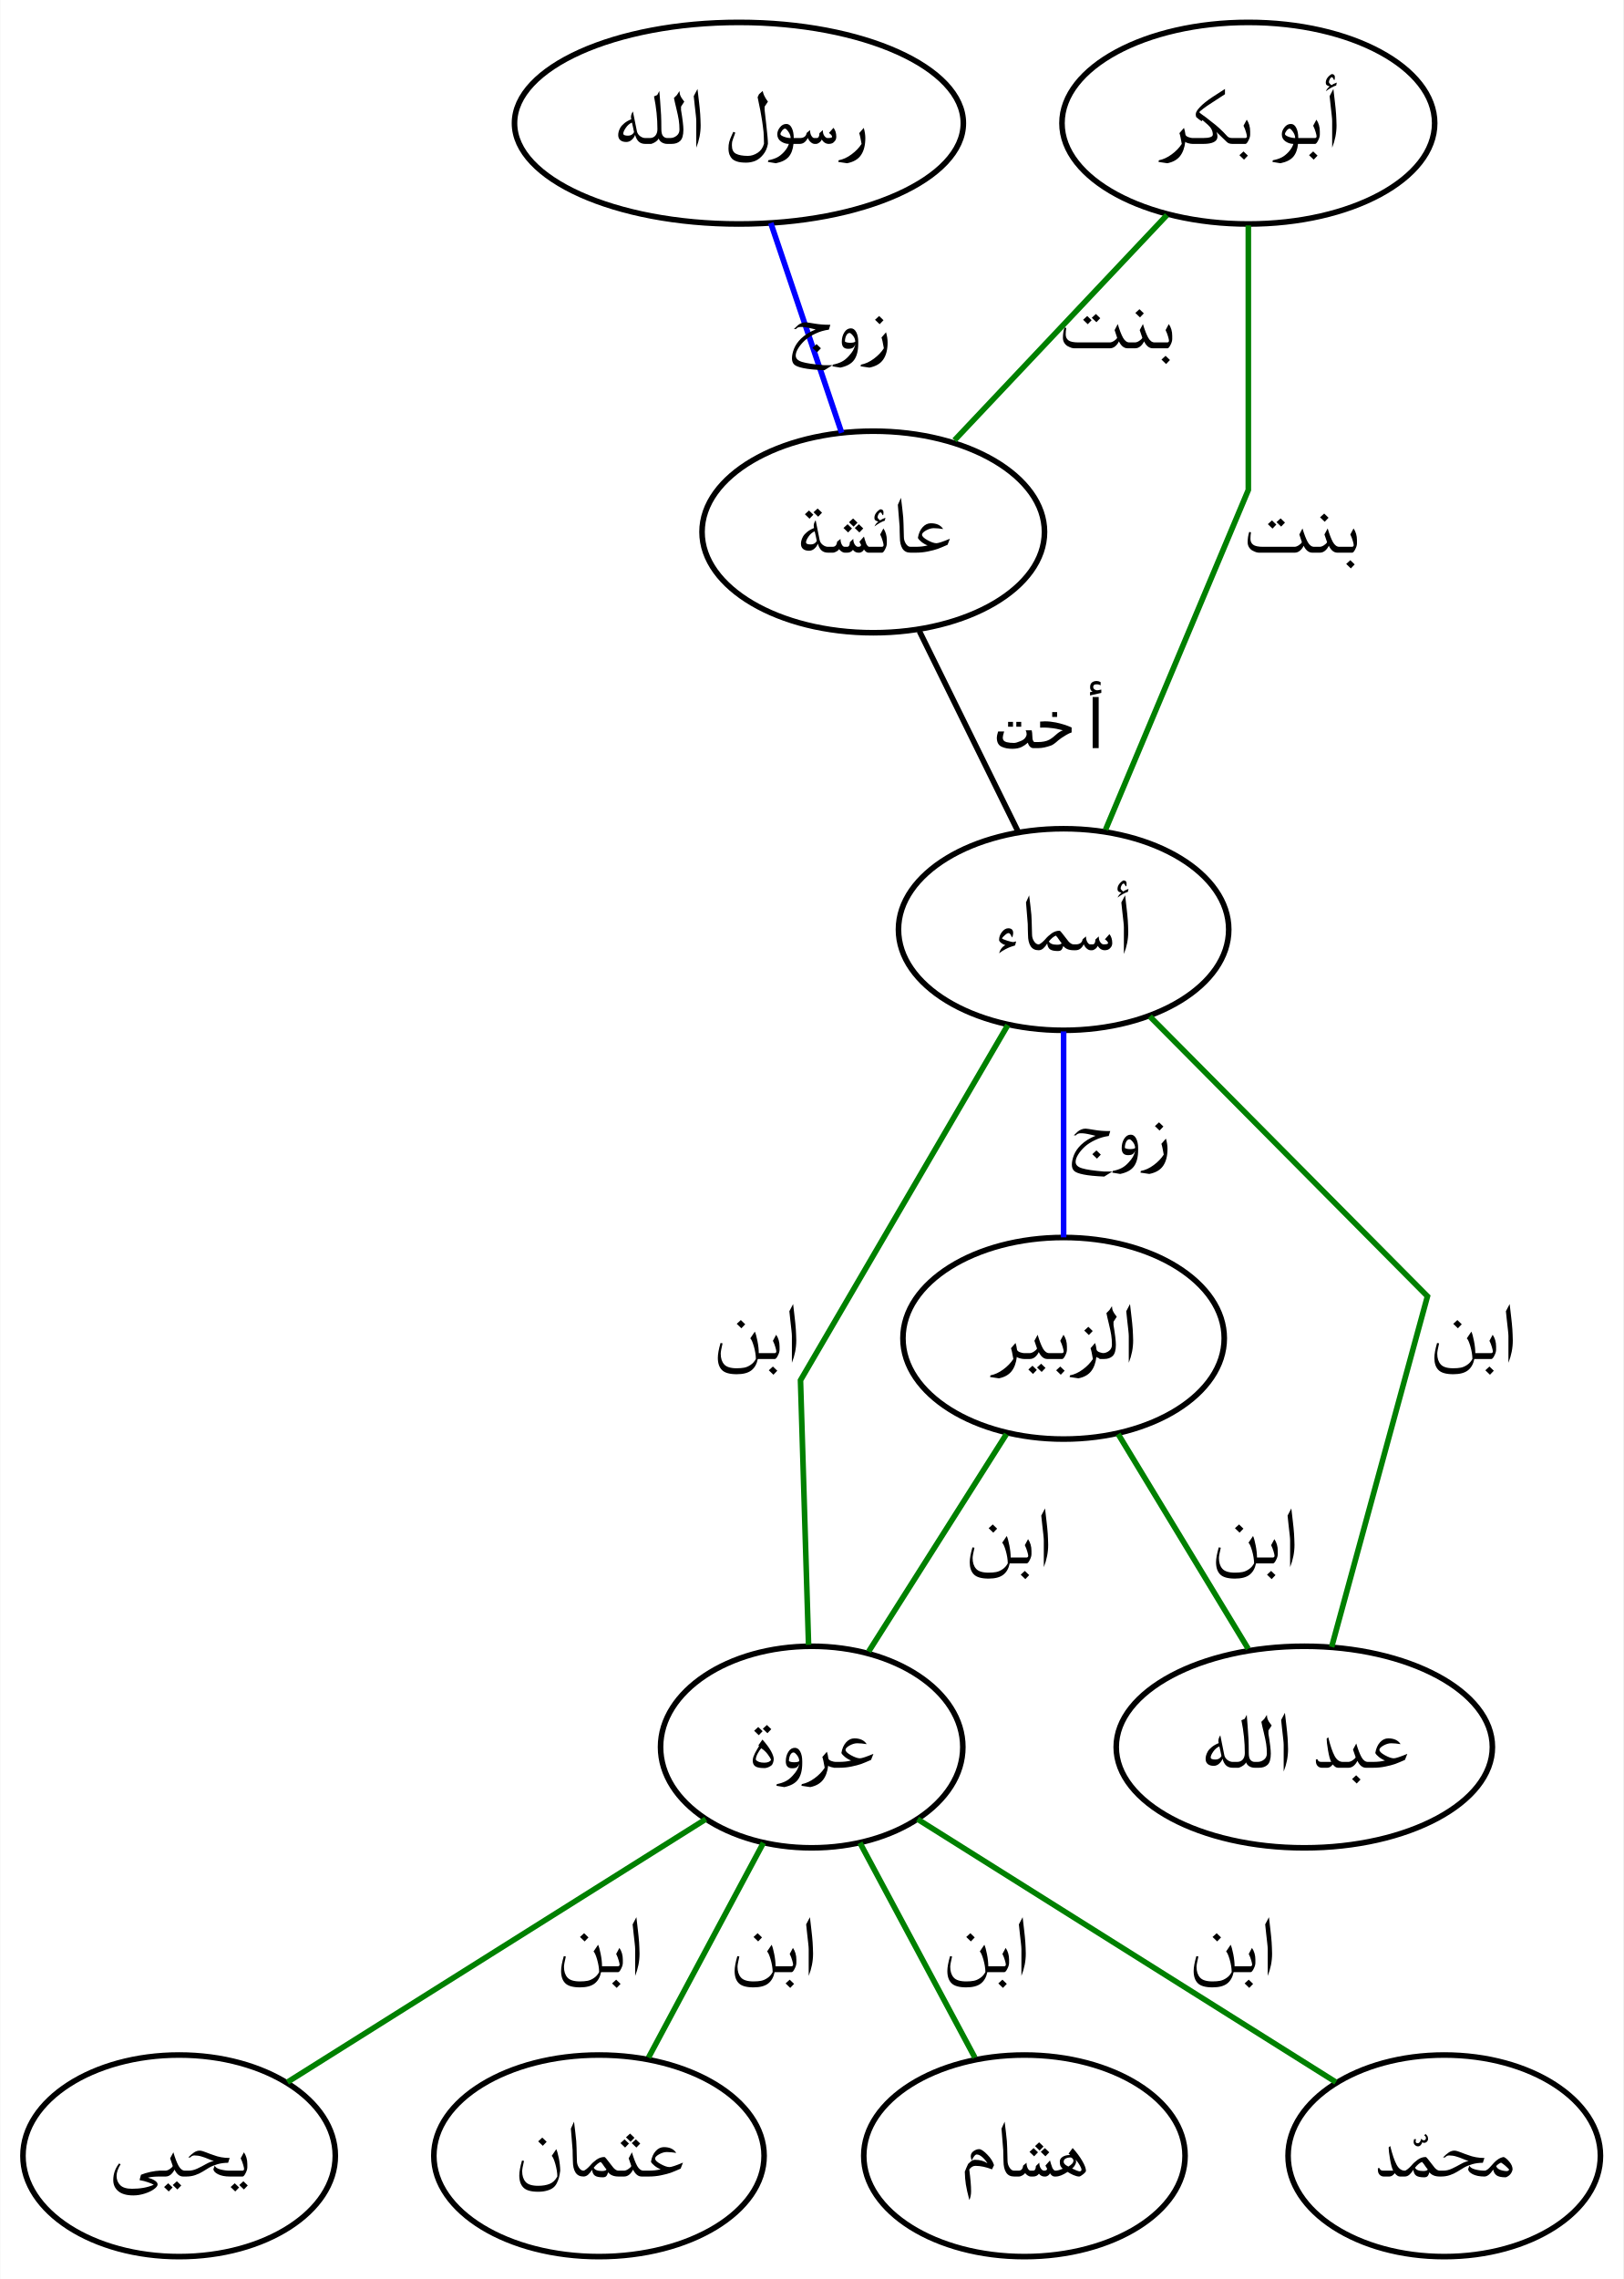
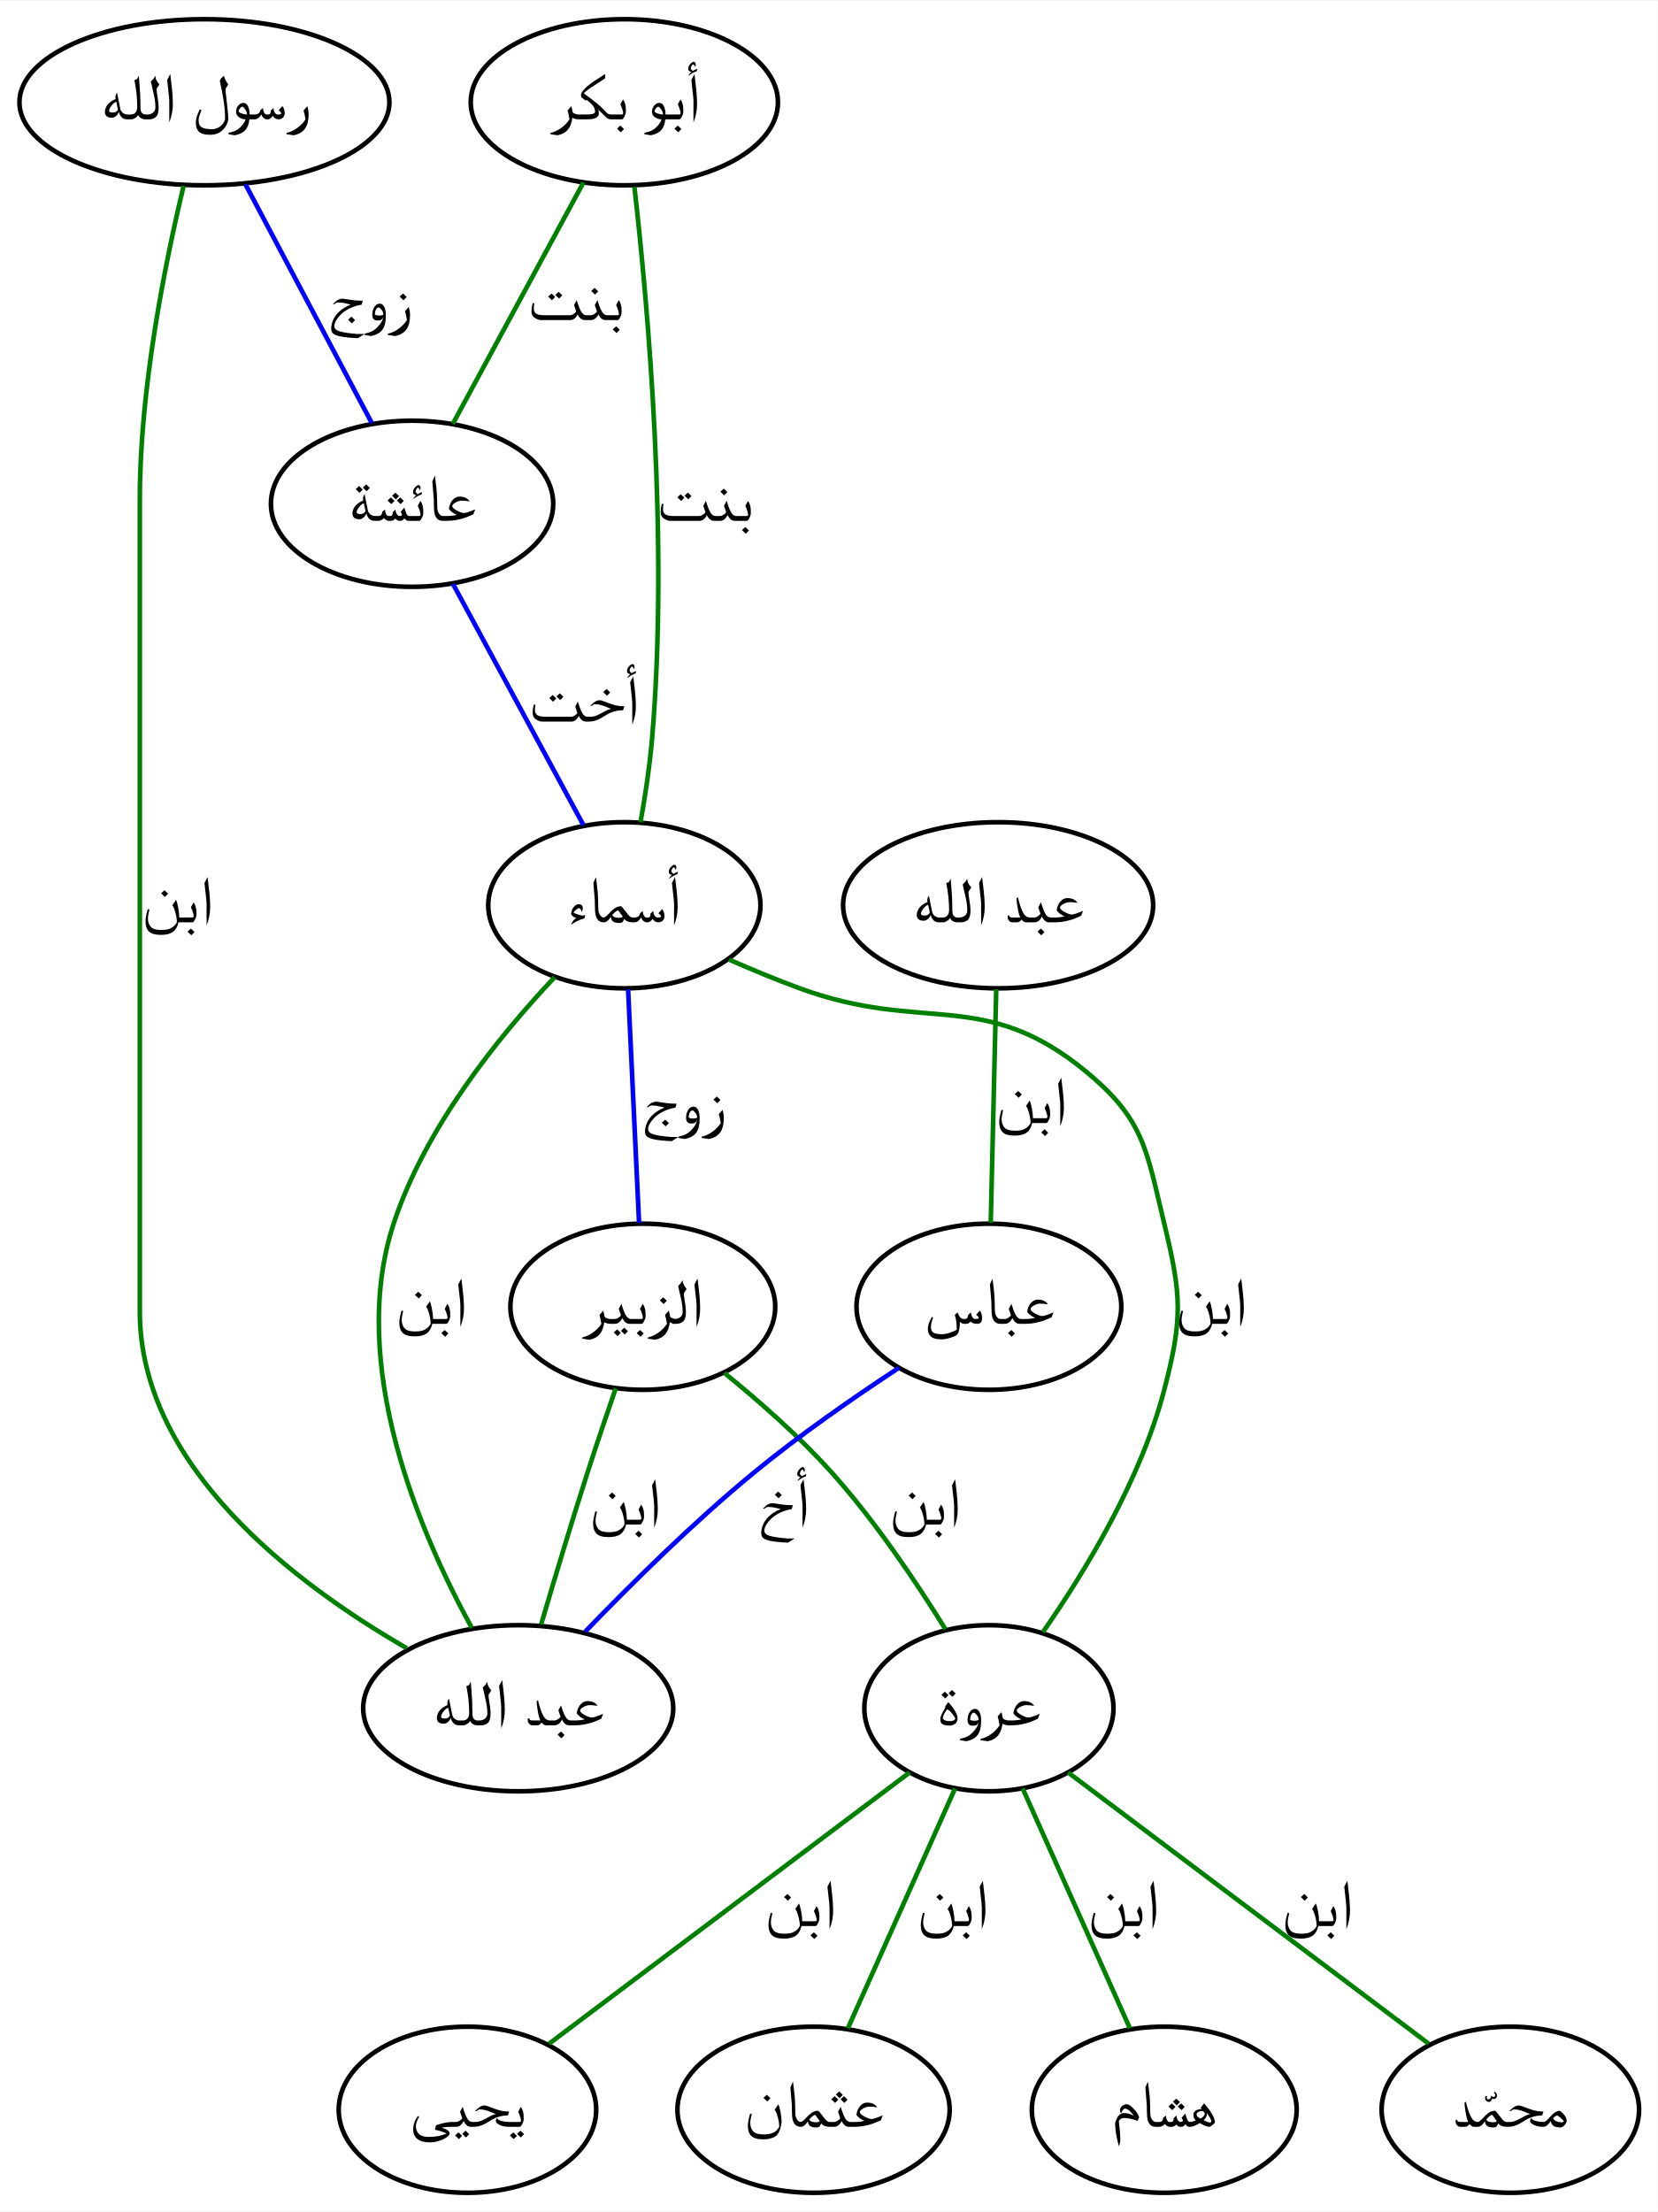
- <svg xmlns="http://www.w3.org/2000/svg" height="407pt" preserveAspectRatio="xMidYMid meet" viewBox="0.00 0.00 289.90 407.00" width="290pt">
-   <g class="graph" id="graph0" transform="scale(1 1) rotate(0) translate(4 403)">
-     <polygon fill="white" points="-4,4 -4,-403 285.9,-403 285.9,4 -4,4" stroke="transparent" />
+ <svg xmlns="http://www.w3.org/2000/svg" height="479pt" preserveAspectRatio="xMidYMid meet" viewBox="0.00 0.00 359.24 479.00" width="359pt">
+   <g class="graph" id="graph0" transform="scale(1 1) rotate(0) translate(4 475)">
+     <polygon fill="white" points="-4,4 -4,-475 355.24,-475 355.24,4 -4,4" stroke="transparent" />
    <g class="node" id="node1">
-       <ellipse cx="127.95" cy="-381" fill="none" rx="40.09" ry="18" stroke="black" />
-       <text font-family="Times,serif" font-size="14.00" text-anchor="middle" x="127.95" y="-377.3">رسول الله</text>
+       <ellipse cx="40.3" cy="-453" fill="none" rx="40.09" ry="18" stroke="black" />
+       <text font-family="Times,serif" font-size="14.00" text-anchor="middle" x="40.3" y="-449.3">رسول الله</text>
    </g>
    <g class="node" id="node2">
-       <ellipse cx="151.95" cy="-308" fill="none" rx="30.59" ry="18" stroke="black" />
-       <text font-family="Times,serif" font-size="14.00" text-anchor="middle" x="151.95" y="-304.3">عائشة</text>
+       <ellipse cx="108.3" cy="-105" fill="none" rx="33.6" ry="18" stroke="black" />
+       <text font-family="Times,serif" font-size="14.00" text-anchor="middle" x="108.3" y="-101.3">عبد الله</text>
    </g>
    <g class="edge" id="edge1">
-       <path d="M133.64,-363.17C137.46,-351.86 142.48,-337 146.3,-325.71" fill="none" stroke="blue" />
-       <text font-family="Times,serif" font-size="14.00" text-anchor="middle" x="145.95" y="-340.8">زوج</text>
+       <path d="M35.79,-434.88C31.7,-417.81 26.3,-390.78 26.3,-367 26.3,-367 26.3,-367 26.3,-191 26.3,-157.37 59.95,-131.95 84.14,-118.01" fill="none" stroke="green" />
+       <text font-family="Times,serif" font-size="14.00" text-anchor="middle" x="34.3" y="-275.3">ابن</text>
+     </g>
+     <g class="node" id="node3">
+       <ellipse cx="85.3" cy="-366" fill="none" rx="30.59" ry="18" stroke="black" />
+       <text font-family="Times,serif" font-size="14.00" text-anchor="middle" x="85.3" y="-362.3">عائشة</text>
+     </g>
+     <g class="edge" id="edge2">
+       <path d="M49.19,-435.21C57.13,-420.21 68.69,-398.37 76.58,-383.47" fill="none" stroke="blue" />
+       <text font-family="Times,serif" font-size="14.00" text-anchor="middle" x="76.3" y="-405.8">زوج</text>
+     </g>
+     <g class="node" id="node5">
+       <ellipse cx="131.3" cy="-279" fill="none" rx="29.5" ry="18" stroke="black" />
+       <text font-family="Times,serif" font-size="14.00" text-anchor="middle" x="131.3" y="-275.3">أسماء</text>
+     </g>
+     <g class="edge" id="edge5">
+       <path d="M94.17,-348.61C102.31,-333.56 114.32,-311.37 122.45,-296.34" fill="none" stroke="blue" />
+       <text font-family="Times,serif" font-size="14.00" text-anchor="middle" x="122.3" y="-318.8">أخت</text>
    </g>
    <g class="node" id="node4">
-       <ellipse cx="185.95" cy="-237" fill="none" rx="29.5" ry="18" stroke="black" />
-       <text font-family="Times,serif" font-size="14.00" text-anchor="middle" x="185.95" y="-233.3">أسماء</text>
+       <ellipse cx="131.3" cy="-453" fill="none" rx="33.29" ry="18" stroke="black" />
+       <text font-family="Times,serif" font-size="14.00" text-anchor="middle" x="131.3" y="-449.3">أبو بكر</text>
+     </g>
+     <g class="edge" id="edge3">
+       <path d="M122.43,-435.61C114.28,-420.56 102.28,-398.37 94.14,-383.34" fill="none" stroke="green" />
+       <text font-family="Times,serif" font-size="14.00" text-anchor="middle" x="120.8" y="-405.8">بنت</text>
    </g>
    <g class="edge" id="edge4">
-       <path d="M160.18,-290.3C165.52,-279.45 172.46,-265.37 177.79,-254.55" fill="none" stroke="black" />
-       <text font-family="Courier,monospace" font-size="12.00" text-anchor="middle" x="184.45" y="-269.4">أخت</text>
+       <path d="M133.48,-434.67C136.44,-408.64 140.95,-357.94 137.3,-315 136.79,-309.1 135.83,-302.71 134.81,-297.02" fill="none" stroke="green" />
+       <text font-family="Times,serif" font-size="14.00" text-anchor="middle" x="148.8" y="-362.3">بنت</text>
    </g>
-     <g class="node" id="node3">
-       <ellipse cx="218.95" cy="-381" fill="none" rx="33.29" ry="18" stroke="black" />
-       <text font-family="Times,serif" font-size="14.00" text-anchor="middle" x="218.95" y="-377.3">أبو بكر</text>
-     </g>
-     <g class="edge" id="edge2">
-       <path d="M204.41,-364.59C193.17,-352.68 177.69,-336.28 166.46,-324.38" fill="none" stroke="green" />
-       <text font-family="Times,serif" font-size="14.00" text-anchor="middle" x="195.45" y="-340.8">بنت</text>
-     </g>
-     <g class="edge" id="edge3">
-       <path d="M218.95,-362.75C218.95,-343.37 218.95,-315.5 218.95,-315.5 218.95,-315.5 203.17,-277.97 193.44,-254.81" fill="none" stroke="green" />
-       <text font-family="Times,serif" font-size="14.00" text-anchor="middle" x="228.45" y="-304.3">بنت</text>
-     </g>
-     <g class="node" id="node5">
-       <ellipse cx="185.95" cy="-164" fill="none" rx="28.7" ry="18" stroke="black" />
-       <text font-family="Times,serif" font-size="14.00" text-anchor="middle" x="185.95" y="-160.3">الزبير</text>
-     </g>
-     <g class="edge" id="edge5">
-       <path d="M185.95,-218.81C185.95,-207.65 185.95,-193.16 185.95,-182.03" fill="none" stroke="blue" />
-       <text font-family="Times,serif" font-size="14.00" text-anchor="middle" x="195.95" y="-196.8">زوج</text>
+     <g class="edge" id="edge9">
+       <path d="M116.2,-263.42C104.14,-250.64 88.15,-230.88 81.3,-210 71.29,-179.51 86.92,-143.05 98.25,-122.4" fill="none" stroke="green" />
+       <text font-family="Times,serif" font-size="14.00" text-anchor="middle" x="89.3" y="-188.3">ابن</text>
    </g>
    <g class="node" id="node6">
-       <ellipse cx="140.95" cy="-91" fill="none" rx="27" ry="18" stroke="black" />
-       <text font-family="Times,serif" font-size="14.00" text-anchor="middle" x="140.95" y="-87.3">عروة</text>
+       <ellipse cx="135.3" cy="-192" fill="none" rx="28.7" ry="18" stroke="black" />
+       <text font-family="Times,serif" font-size="14.00" text-anchor="middle" x="135.3" y="-188.3">الزبير</text>
    </g>
    <g class="edge" id="edge6">
-       <path d="M175.98,-219.93C162.18,-196.3 138.95,-156.5 138.95,-156.5 138.95,-156.5 139.8,-128.63 140.39,-109.25" fill="none" stroke="green" />
-       <text font-family="Times,serif" font-size="14.00" text-anchor="middle" x="130.95" y="-160.3">ابن</text>
+       <path d="M132.11,-260.8C132.8,-246.05 133.79,-224.92 134.49,-210.18" fill="none" stroke="blue" />
+       <text font-family="Times,serif" font-size="14.00" text-anchor="middle" x="144.3" y="-231.8">زوج</text>
    </g>
    <g class="node" id="node7">
-       <ellipse cx="228.95" cy="-91" fill="none" rx="33.6" ry="18" stroke="black" />
-       <text font-family="Times,serif" font-size="14.00" text-anchor="middle" x="228.95" y="-87.3">عبد الله</text>
+       <ellipse cx="210.3" cy="-105" fill="none" rx="27" ry="18" stroke="black" />
+       <text font-family="Times,serif" font-size="14.00" text-anchor="middle" x="210.3" y="-101.3">عروة</text>
+     </g>
+     <g class="edge" id="edge7">
+       <path d="M153.99,-267.23C158.98,-265.04 164.28,-262.84 169.3,-261 196.23,-251.12 209.15,-261.24 231.3,-243 244.03,-232.51 244.41,-226.03 248.3,-210 252.07,-194.45 252.33,-189.48 248.3,-174 243.22,-154.5 231.18,-134.66 222,-121.49" fill="none" stroke="green" />
+       <text font-family="Times,serif" font-size="14.00" text-anchor="middle" x="258.3" y="-188.3">ابن</text>
+     </g>
+     <g class="edge" id="edge10">
+       <path d="M129.43,-174.31C127.43,-168.53 125.22,-161.99 123.3,-156 119.8,-145.13 116.12,-132.85 113.27,-123.18" fill="none" stroke="green" />
+       <text font-family="Times,serif" font-size="14.00" text-anchor="middle" x="131.3" y="-144.8">ابن</text>
    </g>
    <g class="edge" id="edge8">
-       <path d="M201.35,-221.48C220.57,-202.11 250.95,-171.5 250.95,-171.5 250.95,-171.5 240.31,-132.58 233.83,-108.87" fill="none" stroke="green" />
-       <text font-family="Times,serif" font-size="14.00" text-anchor="middle" x="258.95" y="-160.3">ابن</text>
-     </g>
-     <g class="edge" id="edge7">
-       <path d="M175.74,-146.89C168.37,-135.27 158.47,-119.65 151.12,-108.05" fill="none" stroke="green" />
-       <text font-family="Times,serif" font-size="14.00" text-anchor="middle" x="175.95" y="-123.8">ابن</text>
-     </g>
-     <g class="edge" id="edge9">
-       <path d="M195.7,-146.89C202.64,-135.43 211.93,-120.09 218.93,-108.54" fill="none" stroke="green" />
-       <text font-family="Times,serif" font-size="14.00" text-anchor="middle" x="219.95" y="-123.8">ابن</text>
+       <path d="M152.98,-177.65C160.58,-171.48 169.3,-163.81 176.3,-156 185.68,-145.52 194.56,-132.32 200.89,-122.11" fill="none" stroke="green" />
+       <text font-family="Times,serif" font-size="14.00" text-anchor="middle" x="196.3" y="-144.8">ابن</text>
    </g>
    <g class="node" id="node8">
-       <ellipse cx="27.95" cy="-18" fill="none" rx="27.9" ry="18" stroke="black" />
-       <text font-family="Times,serif" font-size="14.00" text-anchor="middle" x="27.95" y="-14.3">يحيى</text>
+       <ellipse cx="97.3" cy="-18" fill="none" rx="27.9" ry="18" stroke="black" />
+       <text font-family="Times,serif" font-size="14.00" text-anchor="middle" x="97.3" y="-14.3">يحيى</text>
    </g>
-     <g class="edge" id="edge10">
-       <path d="M122.03,-78.12C101.3,-65.09 68.21,-44.3 47.3,-31.16" fill="none" stroke="green" />
-       <text font-family="Times,serif" font-size="14.00" text-anchor="middle" x="102.95" y="-50.8">ابن</text>
+     <g class="edge" id="edge11">
+       <path d="M193.13,-91.09C172.02,-75.21 136.35,-48.38 114.99,-32.31" fill="none" stroke="green" />
+       <text font-family="Times,serif" font-size="14.00" text-anchor="middle" x="169.3" y="-57.8">ابن</text>
    </g>
    <g class="node" id="node9">
-       <ellipse cx="102.95" cy="-18" fill="none" rx="29.5" ry="18" stroke="black" />
-       <text font-family="Times,serif" font-size="14.00" text-anchor="middle" x="102.95" y="-14.3">عثمان</text>
+       <ellipse cx="172.3" cy="-18" fill="none" rx="29.5" ry="18" stroke="black" />
+       <text font-family="Times,serif" font-size="14.00" text-anchor="middle" x="172.3" y="-14.3">عثمان</text>
    </g>
-     <g class="edge" id="edge11">
-       <path d="M132.32,-73.89C126.19,-62.43 117.98,-47.09 111.8,-35.54" fill="none" stroke="green" />
-       <text font-family="Times,serif" font-size="14.00" text-anchor="middle" x="133.95" y="-50.8">ابن</text>
+     <g class="edge" id="edge12">
+       <path d="M202.97,-87.61C196.28,-72.66 186.45,-50.66 179.73,-35.63" fill="none" stroke="green" />
+       <text font-family="Times,serif" font-size="14.00" text-anchor="middle" x="202.3" y="-57.8">ابن</text>
    </g>
    <g class="node" id="node10">
-       <ellipse cx="178.95" cy="-18" fill="none" rx="28.7" ry="18" stroke="black" />
-       <text font-family="Times,serif" font-size="14.00" text-anchor="middle" x="178.95" y="-14.3">هشام</text>
+       <ellipse cx="248.3" cy="-18" fill="none" rx="28.7" ry="18" stroke="black" />
+       <text font-family="Times,serif" font-size="14.00" text-anchor="middle" x="248.3" y="-14.3">هشام</text>
    </g>
-     <g class="edge" id="edge12">
-       <path d="M149.57,-73.89C155.7,-62.43 163.91,-47.09 170.1,-35.54" fill="none" stroke="green" />
-       <text font-family="Times,serif" font-size="14.00" text-anchor="middle" x="171.95" y="-50.8">ابن</text>
+     <g class="edge" id="edge13">
+       <path d="M217.62,-87.61C224.31,-72.66 234.14,-50.66 240.86,-35.63" fill="none" stroke="green" />
+       <text font-family="Times,serif" font-size="14.00" text-anchor="middle" x="239.3" y="-57.8">ابن</text>
    </g>
    <g class="node" id="node11">
-       <ellipse cx="253.95" cy="-18" fill="none" rx="27.9" ry="18" stroke="black" />
-       <text font-family="Times,serif" font-size="14.00" text-anchor="middle" x="253.95" y="-14.3">محمّد</text>
+       <ellipse cx="323.3" cy="-18" fill="none" rx="27.9" ry="18" stroke="black" />
+       <text font-family="Times,serif" font-size="14.00" text-anchor="middle" x="323.3" y="-14.3">محمّد</text>
    </g>
-     <g class="edge" id="edge13">
-       <path d="M159.86,-78.12C180.59,-65.09 213.69,-44.3 234.59,-31.16" fill="none" stroke="green" />
-       <text font-family="Times,serif" font-size="14.00" text-anchor="middle" x="215.95" y="-50.8">ابن</text>
+     <g class="edge" id="edge14">
+       <path d="M227.46,-91.09C248.57,-75.21 284.24,-48.38 305.6,-32.31" fill="none" stroke="green" />
+       <text font-family="Times,serif" font-size="14.00" text-anchor="middle" x="281.3" y="-57.8">ابن</text>
+     </g>
+     <g class="node" id="node12">
+       <ellipse cx="210.3" cy="-192" fill="none" rx="28.7" ry="18" stroke="black" />
+       <text font-family="Times,serif" font-size="14.00" text-anchor="middle" x="210.3" y="-188.3">عباس</text>
+     </g>
+     <g class="edge" id="edge15">
+       <path d="M190.83,-178.79C181.08,-172.39 169.25,-164.19 159.3,-156 146.27,-145.29 132.69,-131.84 122.82,-121.6" fill="none" stroke="blue" />
+       <text font-family="Times,serif" font-size="14.00" text-anchor="middle" x="165.8" y="-144.8">أخ</text>
+     </g>
+     <g class="node" id="node13">
+       <ellipse cx="212.3" cy="-279" fill="none" rx="33.6" ry="18" stroke="black" />
+       <text font-family="Times,serif" font-size="14.00" text-anchor="middle" x="212.3" y="-275.3">عبد الله</text>
+     </g>
+     <g class="edge" id="edge16">
+       <path d="M211.89,-260.8C211.54,-246.05 211.05,-224.92 210.7,-210.18" fill="none" stroke="green" />
+       <text font-family="Times,serif" font-size="14.00" text-anchor="middle" x="219.3" y="-231.8">ابن</text>
    </g>
  </g>
</svg>
